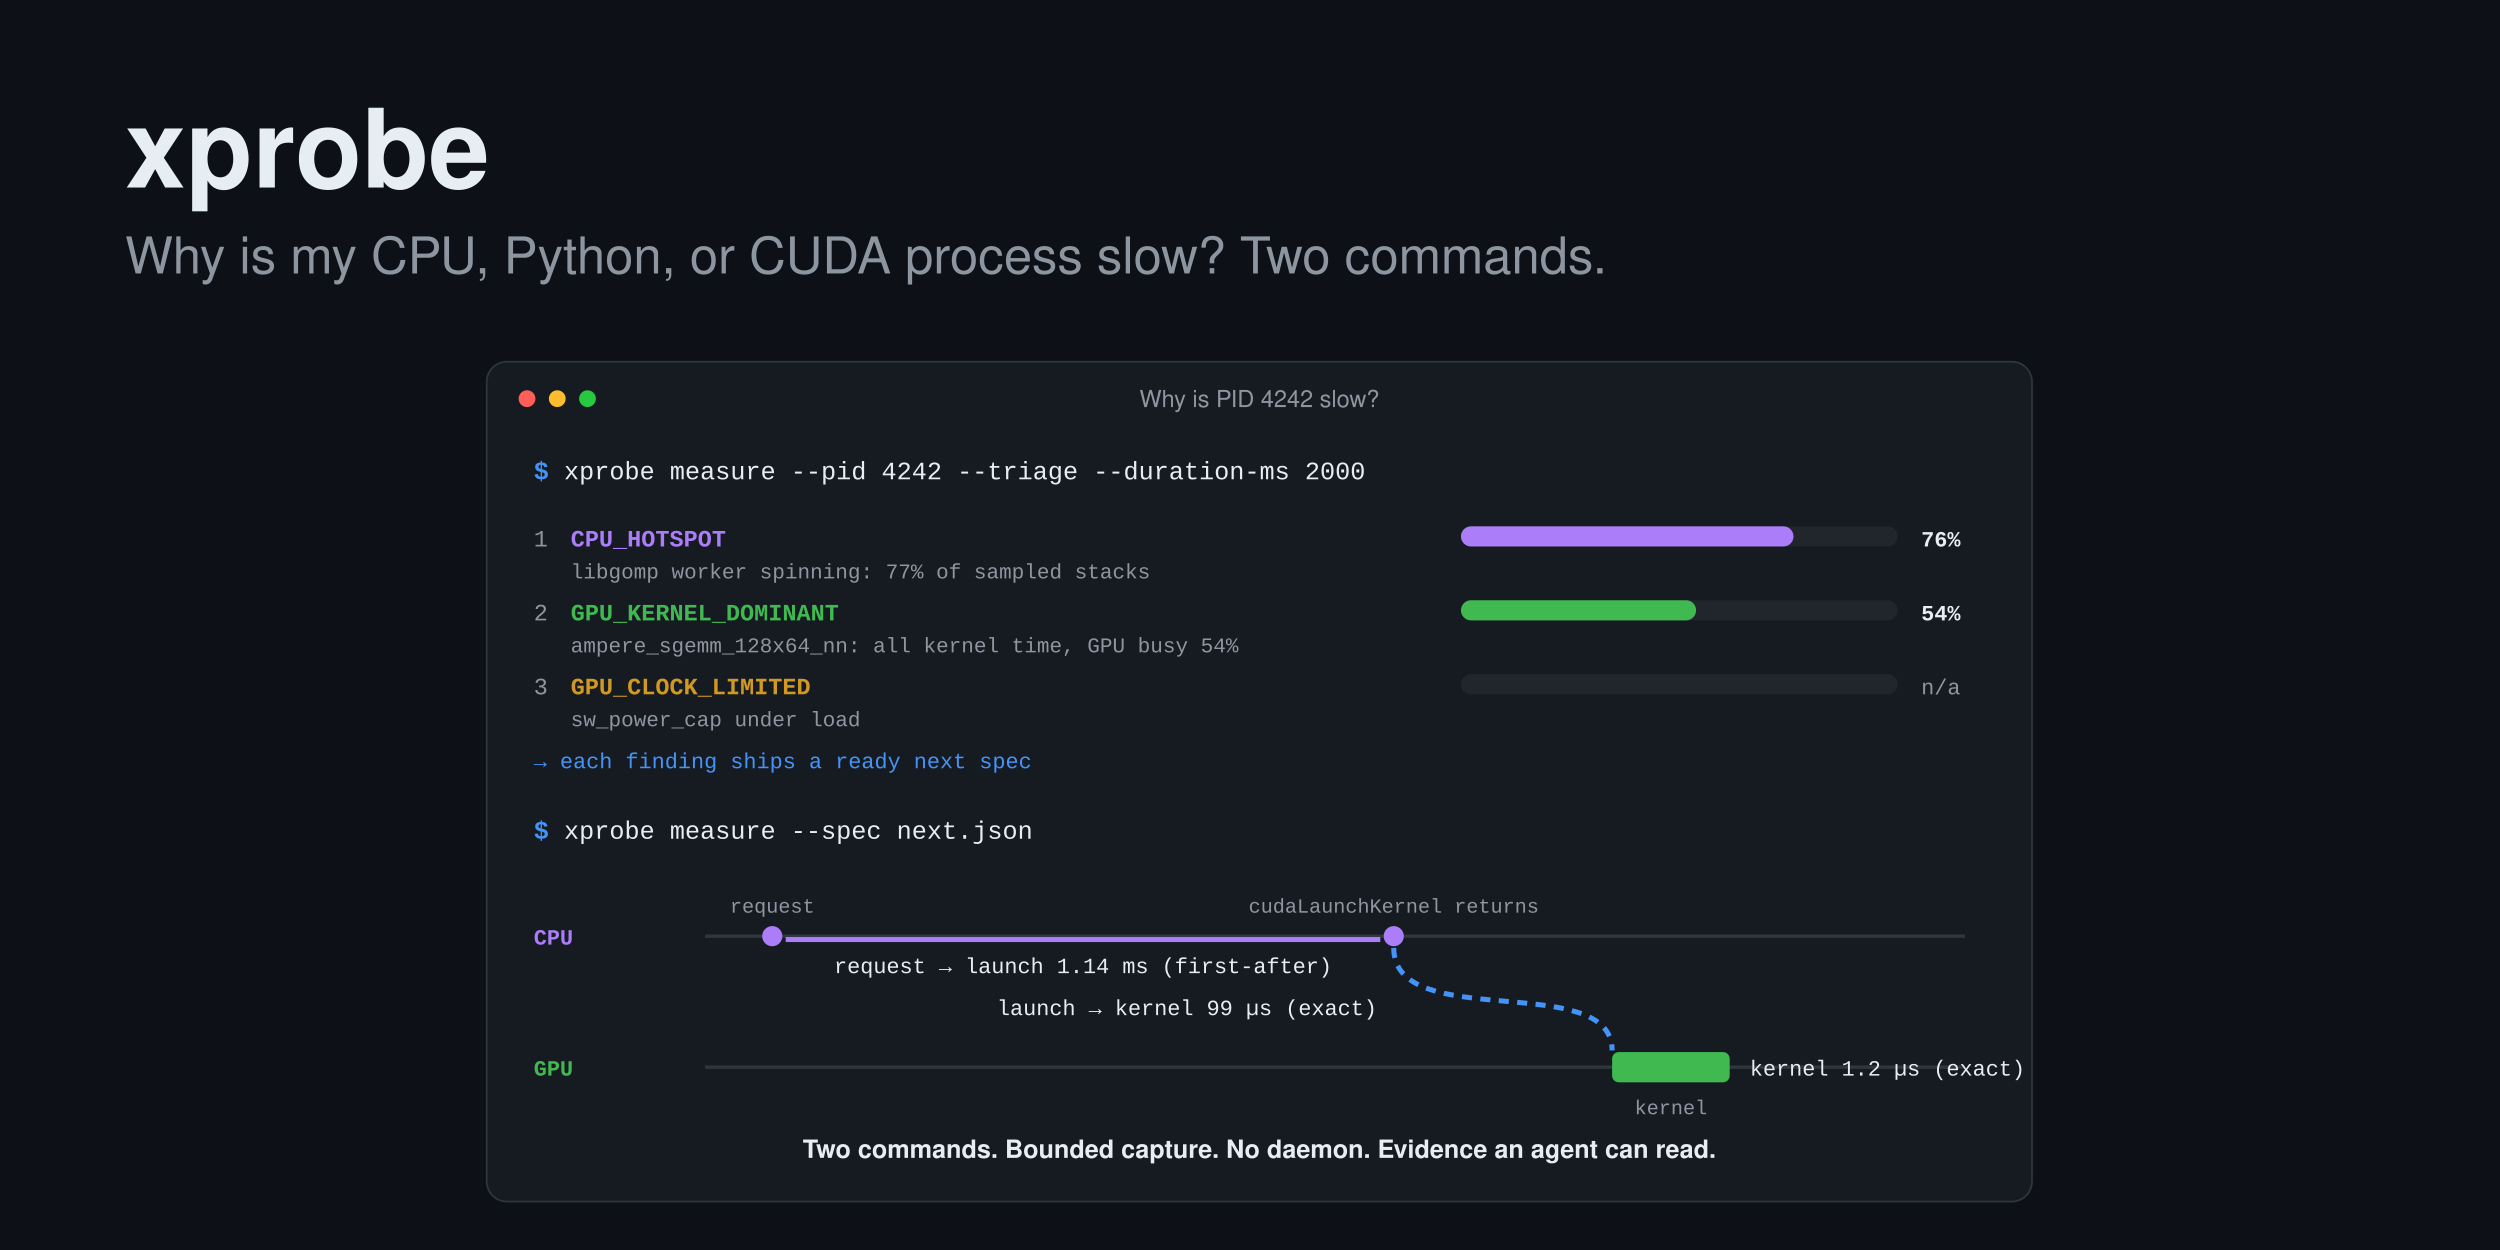
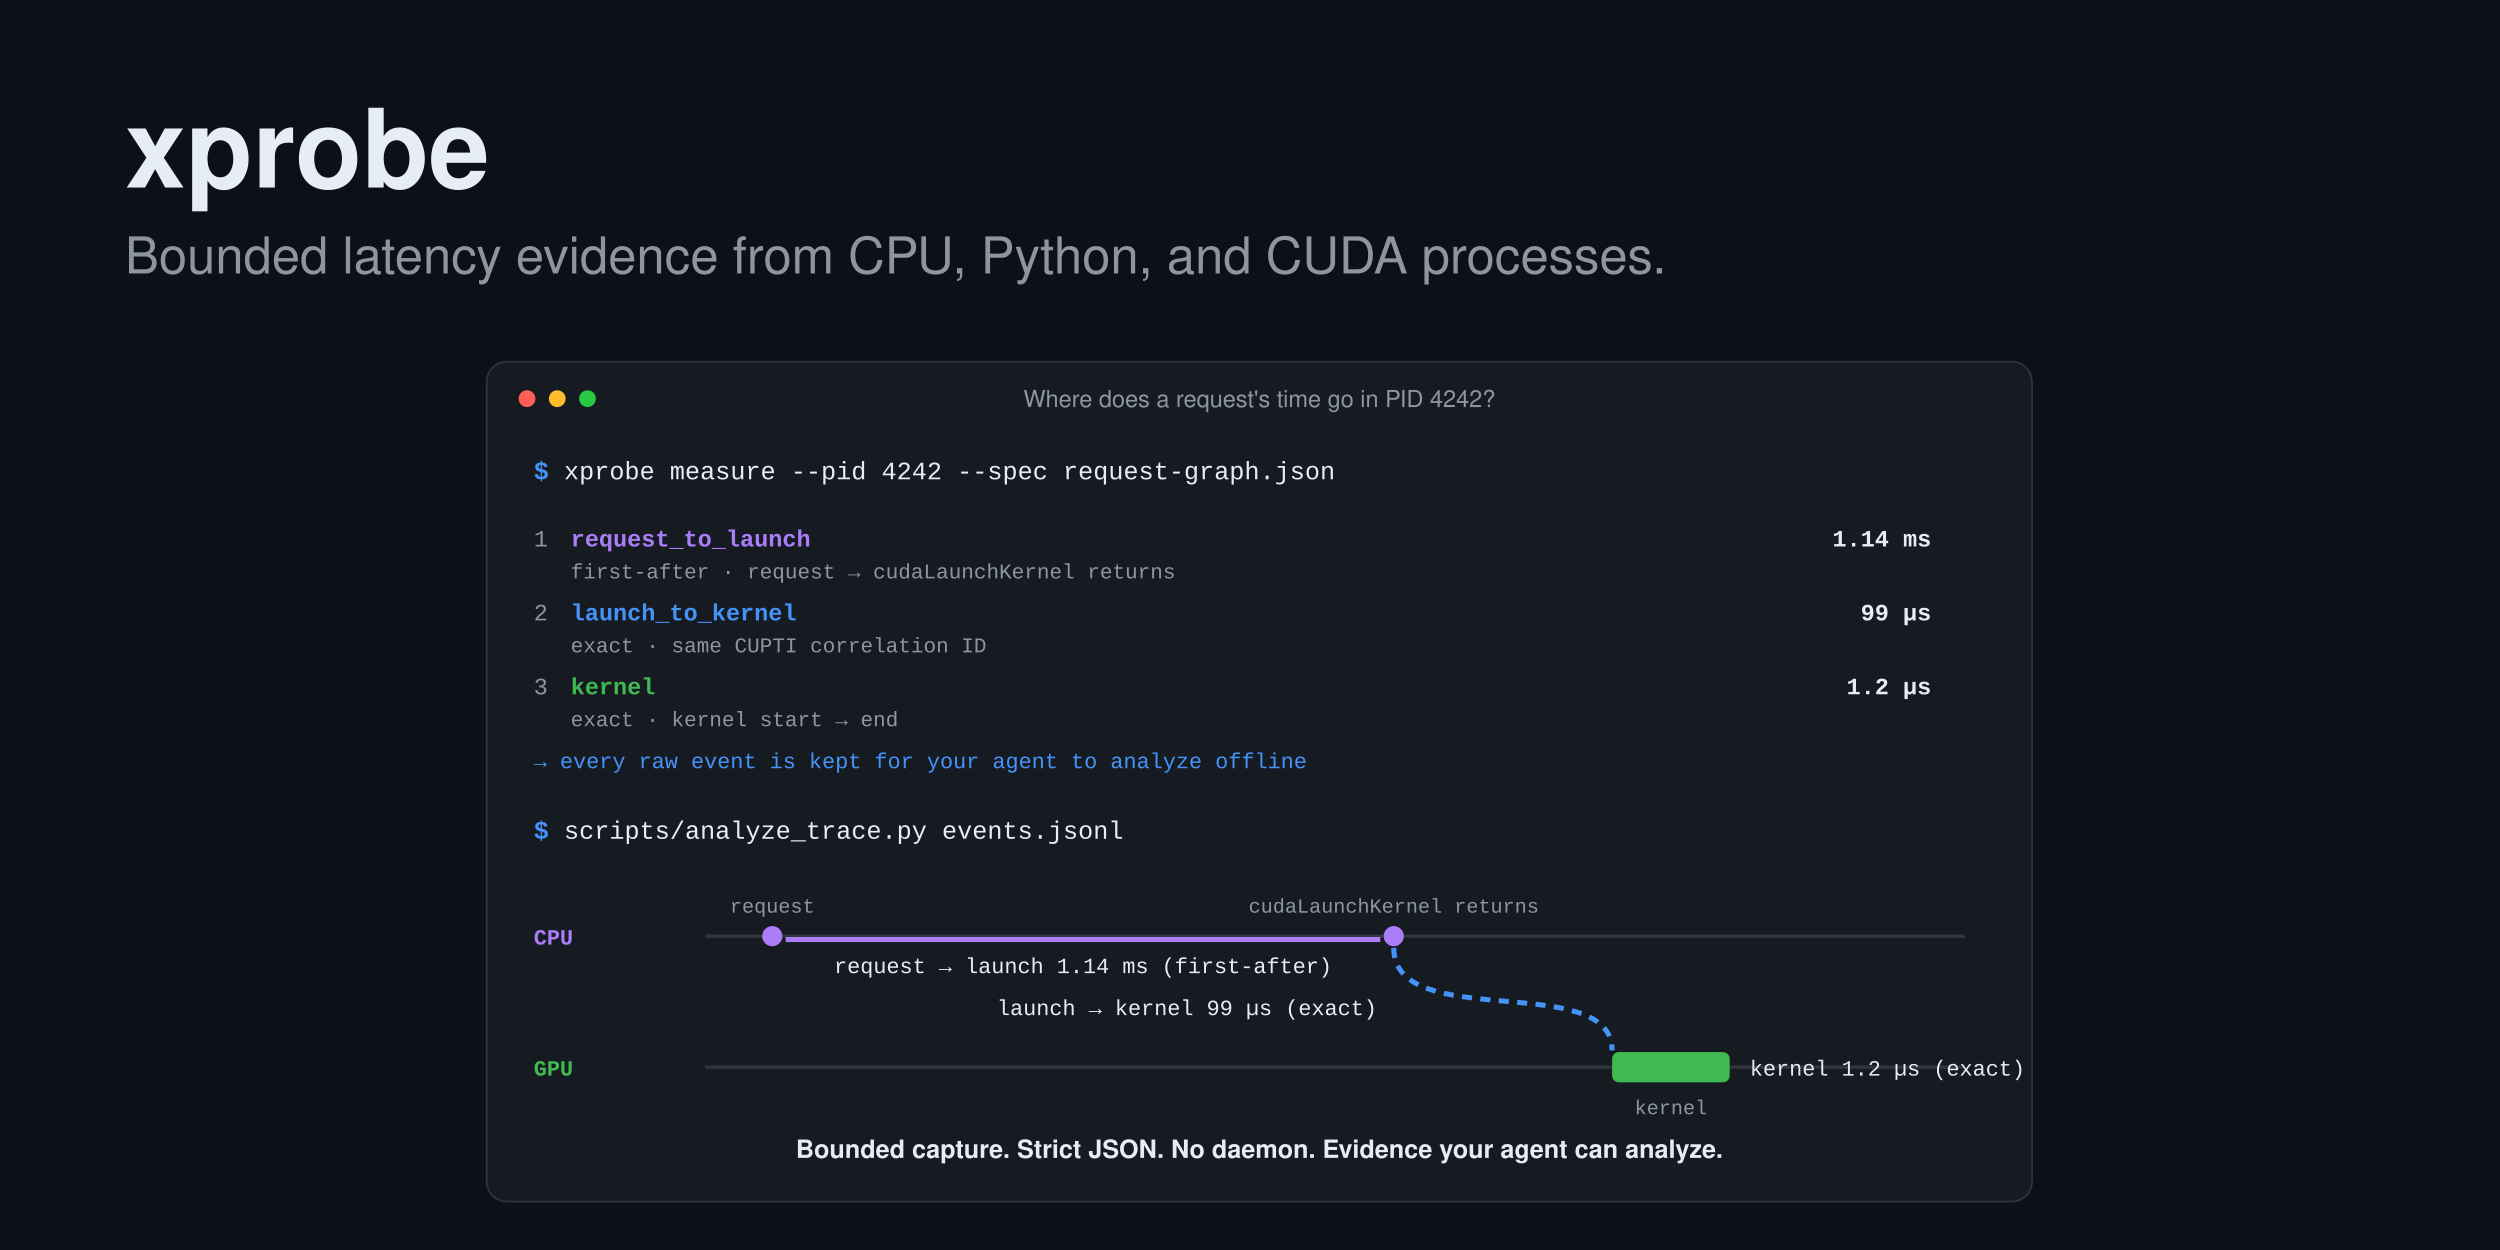
<svg xmlns="http://www.w3.org/2000/svg" viewBox="0 0 1280 640" width="1280" height="640">
  <rect width="1280" height="640" fill="#0d1117" />
  <style>.mono { font-family: ui-monospace, SFMono-Regular, Menlo, Consolas, 'Liberation Mono', monospace; } .sans { font-family: -apple-system, BlinkMacSystemFont, 'Segoe UI', Helvetica, Arial, sans-serif; } .cover { display: none; }</style>
  <text x="64" y="96" class="sans" font-size="56" fill="#e6edf3" font-weight="700" text-anchor="start">xprobe</text>
-   <text x="64" y="140" class="sans" font-size="26" fill="#8d96a0" font-weight="400" text-anchor="start">Why is my CPU, Python, or CUDA process slow? Two commands.</text>
+   <text x="64" y="140" class="sans" font-size="26" fill="#8d96a0" font-weight="400" text-anchor="start">Bounded latency evidence from CPU, Python, and CUDA processes.</text>
  <g transform="translate(232 168) scale(0.86)">
    <style>.mono { font-family: ui-monospace, SFMono-Regular, Menlo, Consolas, 'Liberation Mono', monospace; } .sans { font-family: -apple-system, BlinkMacSystemFont, 'Segoe UI', Helvetica, Arial, sans-serif; } .cover { display: none; }</style>
    <rect width="960" height="540" rx="14" opacity="0" fill="#0d1117" />
    <rect x="20" y="20" width="920" height="500" rx="12" fill="#161b22" stroke="#30363d" />
    <circle cx="44" cy="42" r="5" fill="#ff5f57" />
    <circle cx="62" cy="42" r="5" fill="#febc2e" />
    <circle cx="80" cy="42" r="5" fill="#28c840" />
-     <text x="480.0" y="47" class="sans" font-size="14" fill="#8d96a0" font-weight="400" text-anchor="middle">Why is PID 4242 slow?</text>
+     <text x="480.0" y="47" class="sans" font-size="14" fill="#8d96a0" font-weight="400" text-anchor="middle">Where does a request's time go in PID 4242?</text>
    <g class="scene">
      <g>
        <text x="48" y="90" class="mono" font-size="15" fill="#4493f8" font-weight="700" text-anchor="start">$</text>
-         <text x="66" y="90" class="mono" font-size="15" fill="#e6edf3" font-weight="400" text-anchor="start">xprobe measure --pid 4242 --triage --duration-ms 2000</text>
-         <rect class="anim cover cmd1" x="64" y="74" width="467" height="22" fill="#161b22" />
+         <text x="66" y="90" class="mono" font-size="15" fill="#e6edf3" font-weight="400" text-anchor="start">xprobe measure --pid 4242 --spec request-graph.json</text>
+         <rect class="anim cover cmd1" x="64" y="74" width="450" height="22" fill="#161b22" />
      </g>
      <g class="anim find1">
        <text x="48" y="130" class="mono" font-size="14" fill="#8d96a0" font-weight="400" text-anchor="start">1</text>
-         <text x="70" y="130" class="mono" font-size="14" fill="#ab7df8" font-weight="700" text-anchor="start">CPU_HOTSPOT</text>
-         <text x="70" y="149" class="mono" font-size="12.5" fill="#8d96a0" font-weight="400" text-anchor="start">libgomp worker spinning: 77% of sampled stacks</text>
-         <rect x="600" y="118" width="260" height="12" rx="6" fill="#21262d" />
-         <rect class="anim bar-find1" x="600" y="118" width="198" height="12" rx="6" fill="#ab7df8" />
-         <text x="874" y="130" class="mono" font-size="13" fill="#e6edf3" font-weight="700" text-anchor="start">76%</text>
+         <text x="70" y="130" class="mono" font-size="14" fill="#ab7df8" font-weight="700" text-anchor="start">request_to_launch</text>
+         <text x="70" y="149" class="mono" font-size="12.5" fill="#8d96a0" font-weight="400" text-anchor="start">first-after · request → cudaLaunchKernel returns</text>
+         <text x="880" y="130" class="mono" font-size="14" fill="#e6edf3" font-weight="700" text-anchor="end">1.14 ms</text>
      </g>
      <g class="anim find2">
        <text x="48" y="174" class="mono" font-size="14" fill="#8d96a0" font-weight="400" text-anchor="start">2</text>
-         <text x="70" y="174" class="mono" font-size="14" fill="#3fb950" font-weight="700" text-anchor="start">GPU_KERNEL_DOMINANT</text>
-         <text x="70" y="193" class="mono" font-size="12.5" fill="#8d96a0" font-weight="400" text-anchor="start">ampere_sgemm_128x64_nn: all kernel time, GPU busy 54%</text>
-         <rect x="600" y="162" width="260" height="12" rx="6" fill="#21262d" />
-         <rect class="anim bar-find2" x="600" y="162" width="140" height="12" rx="6" fill="#3fb950" />
-         <text x="874" y="174" class="mono" font-size="13" fill="#e6edf3" font-weight="700" text-anchor="start">54%</text>
+         <text x="70" y="174" class="mono" font-size="14" fill="#4493f8" font-weight="700" text-anchor="start">launch_to_kernel</text>
+         <text x="70" y="193" class="mono" font-size="12.5" fill="#8d96a0" font-weight="400" text-anchor="start">exact · same CUPTI correlation ID</text>
+         <text x="880" y="174" class="mono" font-size="14" fill="#e6edf3" font-weight="700" text-anchor="end">99 µs</text>
      </g>
      <g class="anim find3">
        <text x="48" y="218" class="mono" font-size="14" fill="#8d96a0" font-weight="400" text-anchor="start">3</text>
-         <text x="70" y="218" class="mono" font-size="14" fill="#d29922" font-weight="700" text-anchor="start">GPU_CLOCK_LIMITED</text>
-         <text x="70" y="237" class="mono" font-size="12.5" fill="#8d96a0" font-weight="400" text-anchor="start">sw_power_cap under load</text>
-         <rect x="600" y="206" width="260" height="12" rx="6" fill="#21262d" />
-         <text x="874" y="218" class="mono" font-size="13" fill="#8d96a0" font-weight="400" text-anchor="start">n/a</text>
+         <text x="70" y="218" class="mono" font-size="14" fill="#3fb950" font-weight="700" text-anchor="start">kernel</text>
+         <text x="70" y="237" class="mono" font-size="12.5" fill="#8d96a0" font-weight="400" text-anchor="start">exact · kernel start → end</text>
+         <text x="880" y="218" class="mono" font-size="14" fill="#e6edf3" font-weight="700" text-anchor="end">1.2 µs</text>
      </g>
      <g class="anim next">
-         <text x="48" y="262" class="mono" font-size="13" fill="#4493f8" font-weight="400" text-anchor="start">→ each finding ships a ready next spec</text>
+         <text x="48" y="262" class="mono" font-size="13" fill="#4493f8" font-weight="400" text-anchor="start">→ every raw event is kept for your agent to analyze offline</text>
      </g>
      <g>
        <text x="48" y="304" class="mono" font-size="15" fill="#4493f8" font-weight="700" text-anchor="start">$</text>
-         <text x="66" y="304" class="mono" font-size="15" fill="#e6edf3" font-weight="400" text-anchor="start">xprobe measure --spec next.json</text>
-         <rect class="anim cover cmd2" x="64" y="288" width="282" height="22" fill="#161b22" />
+         <text x="66" y="304" class="mono" font-size="15" fill="#e6edf3" font-weight="400" text-anchor="start">scripts/analyze_trace.py events.jsonl</text>
+         <rect class="anim cover cmd2" x="64" y="288" width="333" height="22" fill="#161b22" />
      </g>
      <g class="anim lanes">
        <text x="48" y="367" class="mono" font-size="13" fill="#ab7df8" font-weight="700" text-anchor="start">CPU</text>
        <text x="48" y="445" class="mono" font-size="13" fill="#3fb950" font-weight="700" text-anchor="start">GPU</text>
        <line x1="150" y1="362" x2="900" y2="362" stroke="#30363d" stroke-width="2" />
        <line x1="150" y1="440" x2="900" y2="440" stroke="#30363d" stroke-width="2" />
        <circle cx="190" cy="362" r="6" fill="#ab7df8" />
        <text x="190" y="348" class="mono" font-size="12" fill="#8d96a0" font-weight="400" text-anchor="middle">request</text>
        <circle cx="560" cy="362" r="6" fill="#ab7df8" />
        <text x="560" y="348" class="mono" font-size="12" fill="#8d96a0" font-weight="400" text-anchor="middle">cudaLaunchKernel returns</text>
        <rect x="690" y="431" width="70" height="18" rx="4" fill="#3fb950" />
        <text x="725.0" y="468" class="mono" font-size="12" fill="#8d96a0" font-weight="400" text-anchor="middle">kernel</text>
      </g>
      <g class="anim edge1">
        <path d="M198 364 L552 364" stroke="#ab7df8" stroke-width="3" />
        <text x="375.0" y="384" class="mono" font-size="13" fill="#e6edf3" font-weight="400" text-anchor="middle">request → launch  1.14 ms  (first-after)</text>
      </g>
      <g class="anim edge2">
        <path d="M560 369 C560 420, 690 382, 690 430" fill="none" stroke="#4493f8" stroke-width="3" stroke-dasharray="6 5" />
        <text x="550" y="409.0" class="mono" font-size="13" fill="#e6edf3" font-weight="400" text-anchor="end">launch → kernel  99 µs  (exact)</text>
      </g>
      <g class="anim edge3">
        <text x="772" y="445" class="mono" font-size="13" fill="#e6edf3" font-weight="400" text-anchor="start">kernel  1.2 µs  (exact)</text>
      </g>
      <g class="anim tagline">
-         <text x="480.0" y="494" class="sans" font-size="15" fill="#e6edf3" font-weight="600" text-anchor="middle">Two commands. Bounded capture. No daemon. Evidence an agent can read.</text>
+         <text x="480.0" y="494" class="sans" font-size="15" fill="#e6edf3" font-weight="600" text-anchor="middle">Bounded capture. Strict JSON. No daemon. Evidence your agent can analyze.</text>
      </g>
    </g>
  </g>
</svg>
